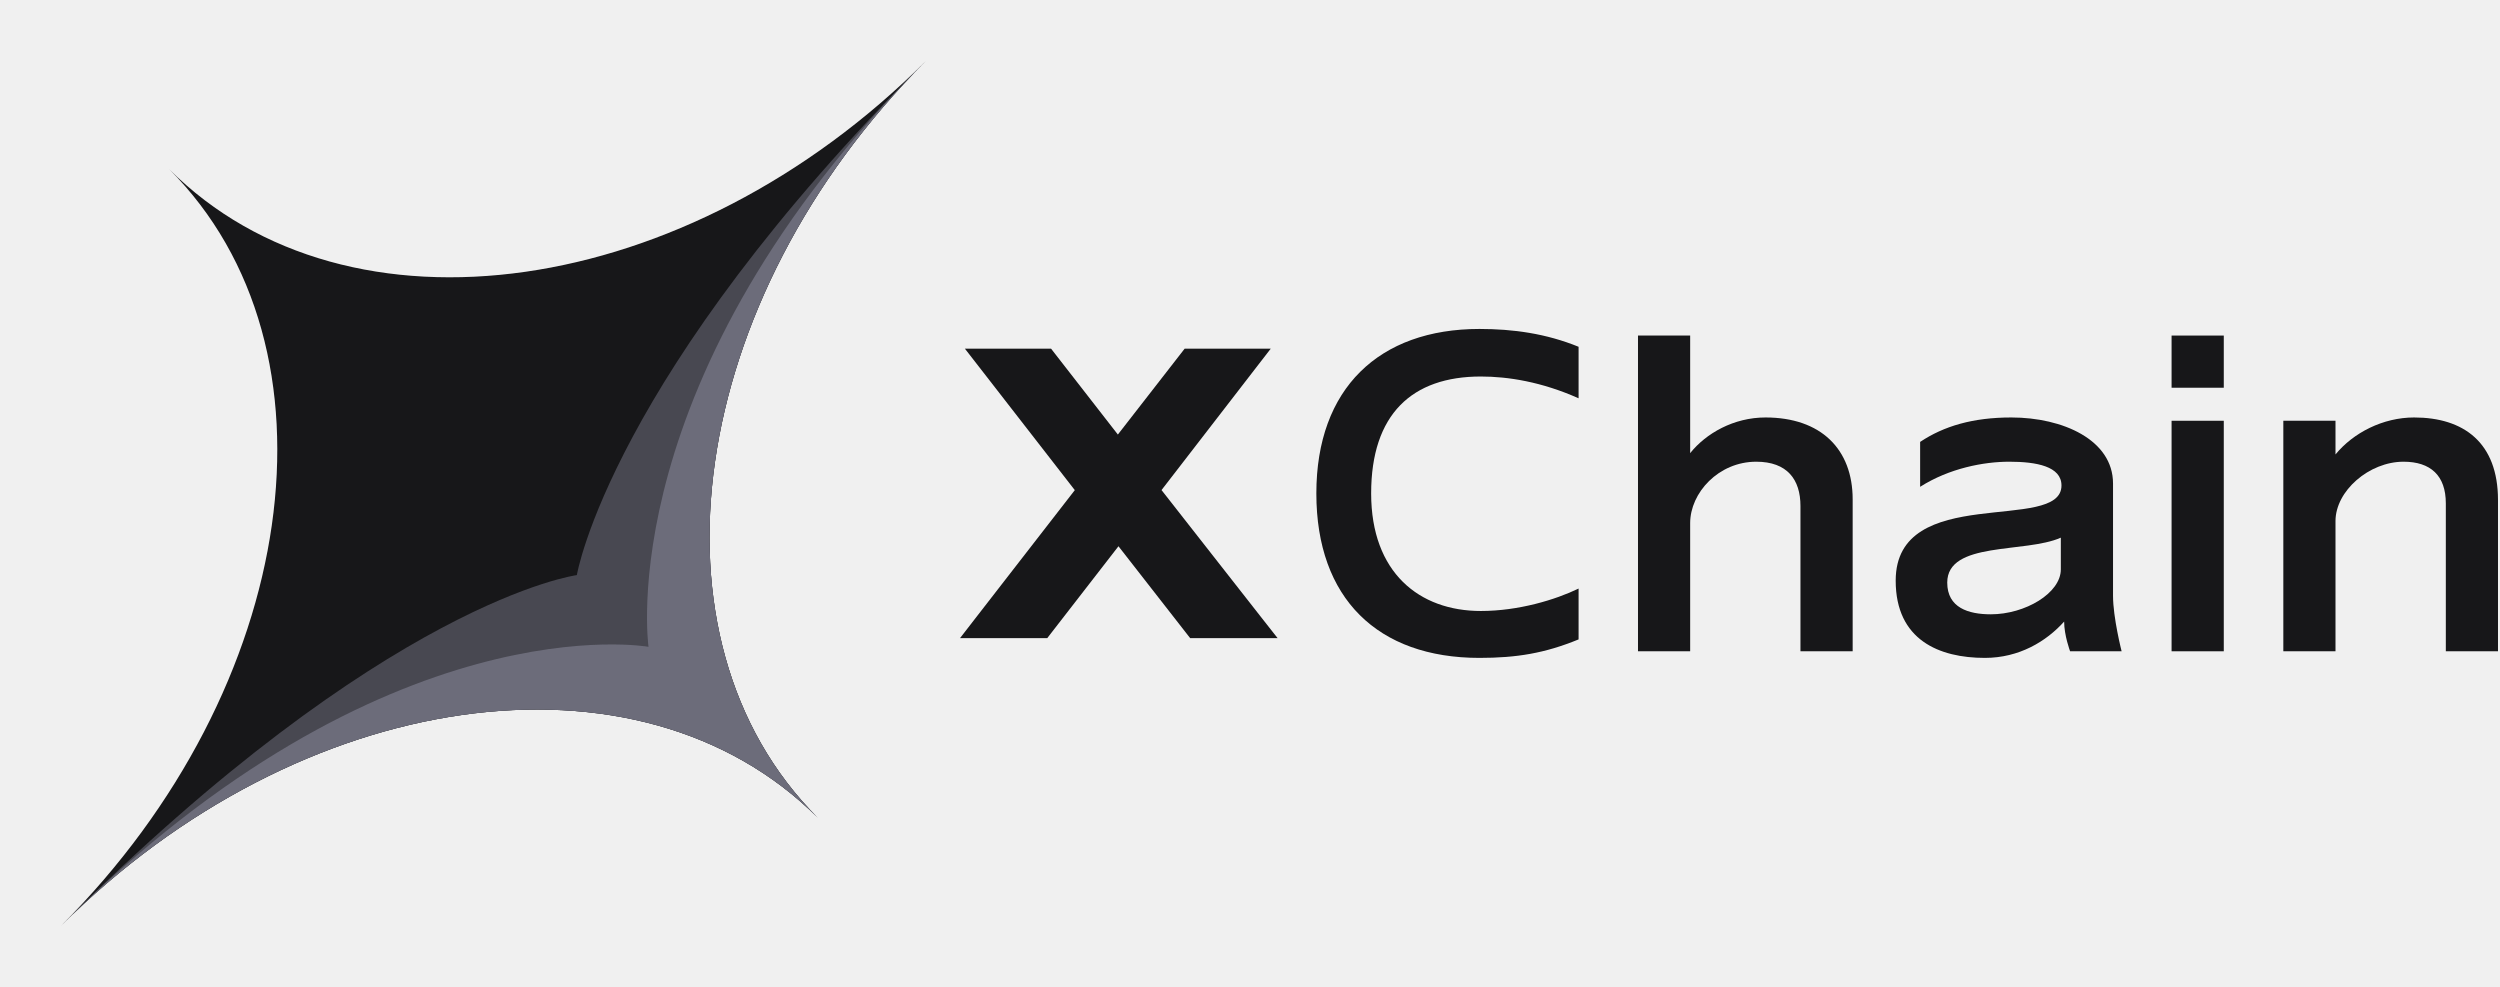
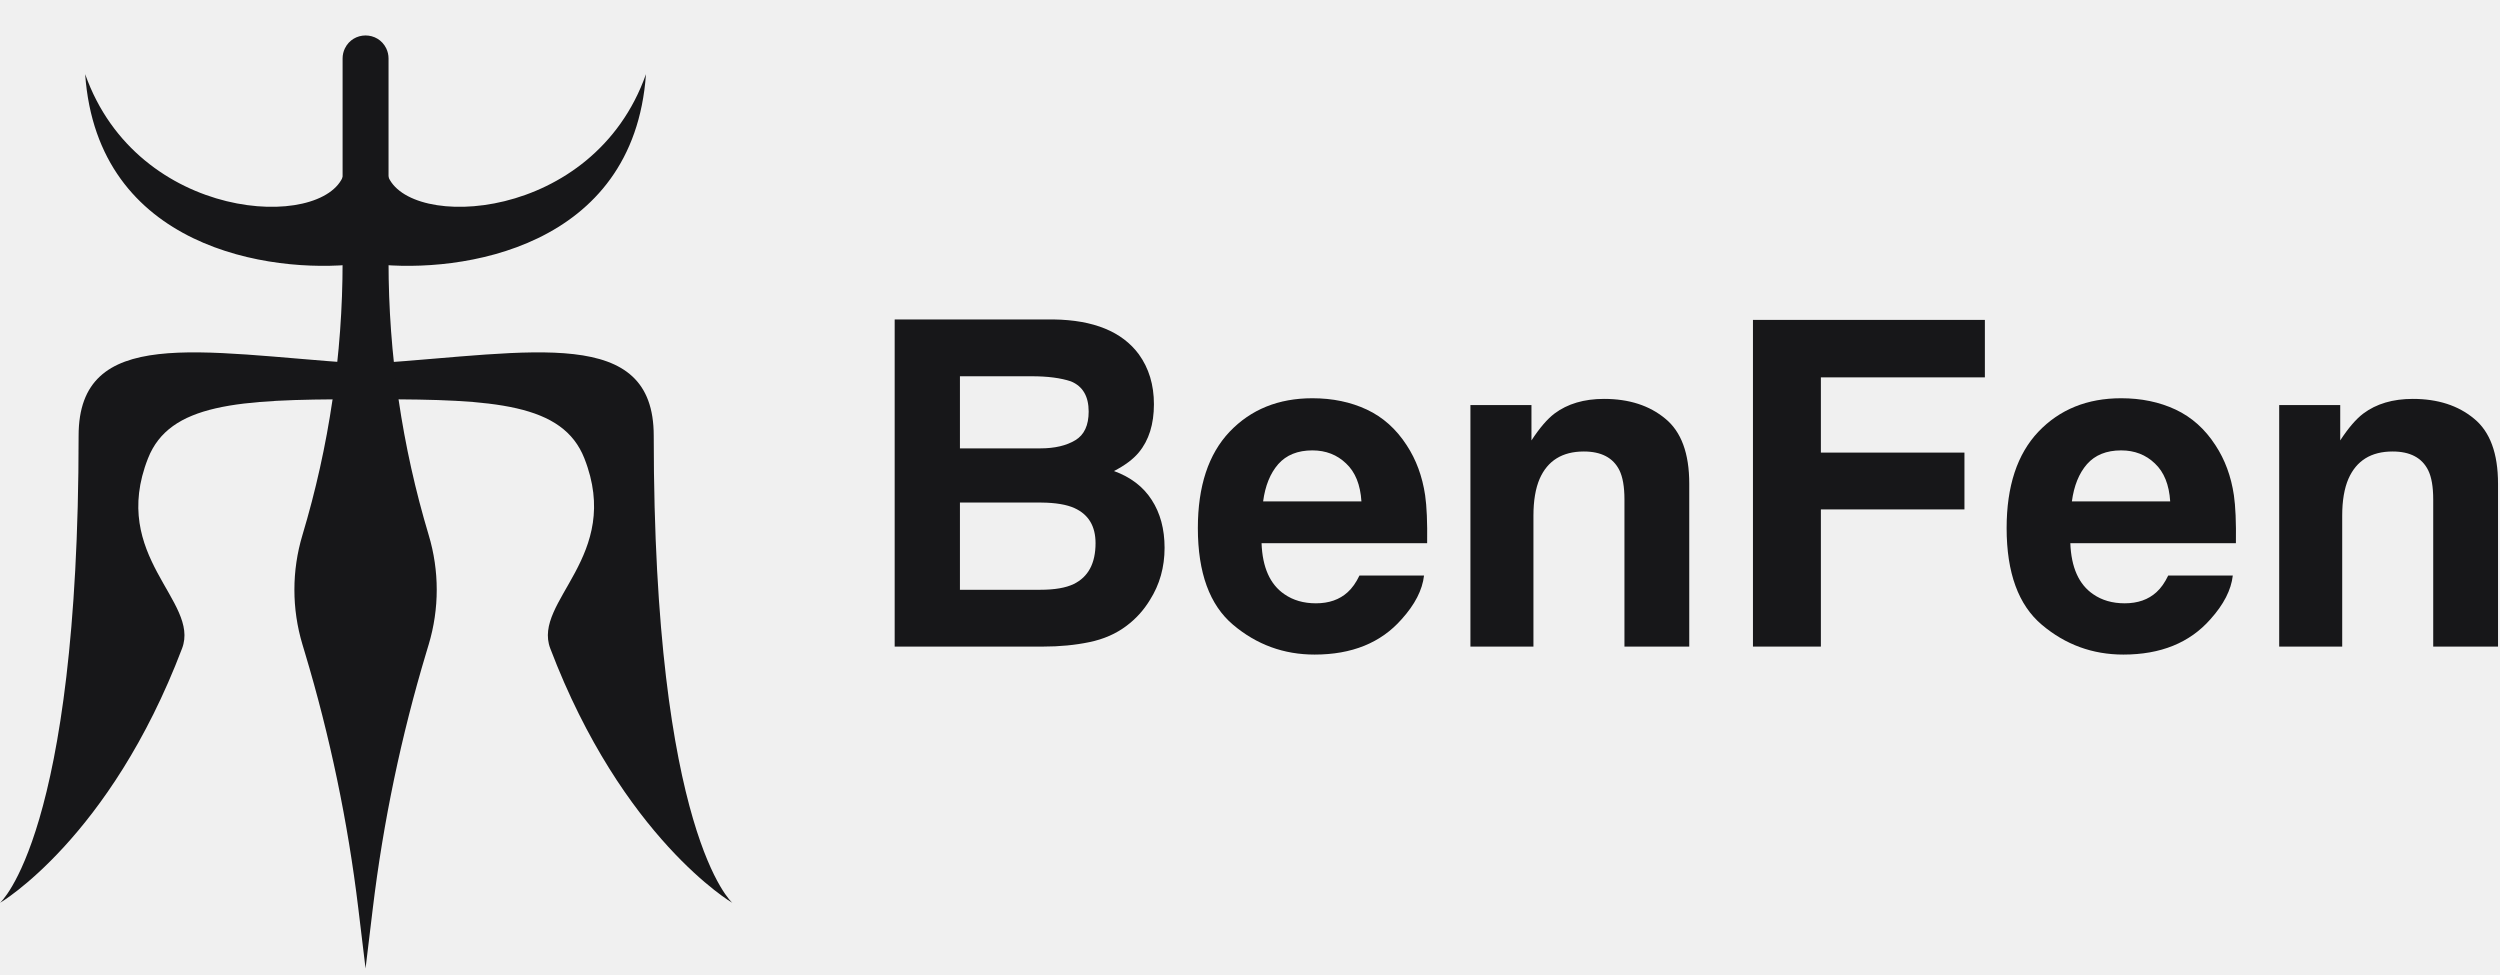
- <svg xmlns="http://www.w3.org/2000/svg" width="76" height="30" viewBox="0 0 76 30" fill="none">
-   <g clip-path="url(#clip0_728_1284)">
-     <g clip-path="url(#clip1_728_1284)">
-       <path d="M28.143 1.857C20.884 9.116 10.587 10.587 5.143 5.143C10.587 10.587 9.116 20.884 1.857 28.143C9.116 20.884 19.413 19.413 24.857 24.857C19.413 19.413 20.884 9.116 28.143 1.857Z" fill="white" />
-       <path d="M28.143 1.857C20.884 9.116 10.587 10.587 5.143 5.143C10.587 10.587 9.116 20.884 1.857 28.143C9.116 20.884 19.413 19.413 24.857 24.857C19.413 19.413 20.884 9.116 28.143 1.857Z" fill="#171719" />
-       <path d="M28.143 1.857C18.536 11.464 17.536 17.483 17.536 17.483C17.536 17.483 11.766 18.234 1.857 28.143C9.116 20.884 19.413 19.413 24.857 24.857C19.413 19.413 20.884 9.116 28.143 1.857Z" fill="#484851" />
-       <path d="M28.143 1.857C18.536 11.464 19.715 19.663 19.715 19.663C19.715 19.663 11.766 18.234 1.857 28.143C9.116 20.884 19.413 19.413 24.857 24.857C19.413 19.413 20.884 9.116 28.143 1.857Z" fill="#6C6C7A" />
-     </g>
-   </g>
-   <path d="M38.017 19.2H38.428L38.174 18.877L35.057 14.899L37.974 11.122L38.223 10.8H37.816H36.209H36.111L36.051 10.877L33.983 13.536L31.915 10.877L31.855 10.8H31.757H30.151H29.742L29.993 11.123L32.927 14.9L29.842 18.877L29.592 19.2H30H31.64H31.738L31.798 19.122L34.001 16.28L36.219 19.123L36.279 19.2H36.377H38.017Z" fill="#171719" stroke="#171719" stroke-width="0.4" />
-   <path d="M47.989 17.892V19.438C46.964 19.859 46.101 20 44.976 20C41.884 20 40.017 18.193 40.017 15C40.017 11.807 41.924 10 44.976 10C46.001 10 47.005 10.141 47.989 10.542V12.108C46.864 11.606 45.84 11.446 45.017 11.446C42.928 11.446 41.683 12.59 41.683 15C41.683 17.41 43.149 18.574 45.017 18.574C46.161 18.574 47.286 18.233 47.989 17.892Z" fill="#171719" />
-   <path d="M56.321 19.799H54.734V15.382C54.734 14.578 54.333 14.036 53.389 14.036C52.245 14.036 51.381 14.98 51.381 15.904V19.799H49.795V10.201H51.381V13.775C51.863 13.173 52.706 12.691 53.67 12.691C55.357 12.691 56.321 13.655 56.321 15.181V19.799Z" fill="#171719" />
-   <path d="M64.497 19.799H62.931C62.931 19.799 62.75 19.317 62.75 18.896C62.208 19.498 61.384 20 60.34 20C58.955 20 57.629 19.458 57.629 17.651C57.629 14.659 62.669 16.225 62.669 14.759C62.669 14.177 61.906 14.036 61.083 14.036C60.3 14.036 59.256 14.237 58.372 14.799V13.434C59.095 12.952 59.979 12.691 61.143 12.691C62.71 12.691 64.236 13.373 64.236 14.699V18.112C64.236 18.775 64.497 19.799 64.497 19.799ZM62.649 17.309V16.345C61.565 16.827 59.196 16.446 59.196 17.711C59.196 18.474 59.838 18.675 60.521 18.675C61.565 18.675 62.649 18.032 62.649 17.309Z" fill="#171719" />
-   <path d="M67.603 11.787H66.016V10.201H67.603V11.787ZM67.603 19.799H66.016V12.791H67.603V19.799Z" fill="#171719" />
-   <path d="M75.939 19.799H74.353V15.301C74.353 14.458 73.891 14.036 73.068 14.036C72.024 14.036 70.999 14.92 70.999 15.843V19.799H69.413V12.791H70.999V13.815C71.542 13.153 72.445 12.691 73.389 12.691C74.895 12.691 75.939 13.454 75.939 15.201V19.799Z" fill="#171719" />
-   <defs>
-     <clipPath id="clip0_728_1284">
-       <rect width="30" height="30" fill="white" />
-     </clipPath>
-     <clipPath id="clip1_728_1284">
-       <rect width="30" height="30" fill="white" />
-     </clipPath>
-   </defs>
+ <svg xmlns="http://www.w3.org/2000/svg" width="77" height="30" viewBox="0 0 77 30" fill="none">
+   <path d="M10.584 5.386C9.972 7.111 4.237 6.857 2.623 2.284C3 7.664 8.34 8.426 10.963 8.135C10.963 7.866 10.584 5.762 10.584 5.386Z" fill="#171719" />
+   <path d="M10.962 12.298V11.187C6.143 10.856 2.421 10.029 2.421 13.421C2.421 25.703 0 27.808 0 27.808C0 27.808 3.382 25.827 5.608 19.971C6.163 18.512 3.365 17.144 4.559 14.116C5.222 12.435 7.323 12.298 10.962 12.298Z" fill="#171719" />
+   <path d="M11.935 5.386C12.547 7.111 18.282 6.857 19.896 2.284C19.519 7.664 14.18 8.426 11.557 8.135C11.557 7.866 11.935 5.762 11.935 5.386Z" fill="#171719" />
+   <path d="M11.594 12.298V11.187C16.413 10.856 20.135 10.029 20.135 13.421C20.135 25.703 22.556 27.808 22.556 27.808C22.556 27.808 19.175 25.827 16.948 19.971C16.393 18.512 19.192 17.144 17.998 14.116C17.335 12.435 15.233 12.298 11.594 12.298Z" fill="#171719" />
+   <path d="M10.552 1.8C10.552 1.693 10.576 1.588 10.622 1.492C10.88 0.959 11.639 0.959 11.897 1.492C11.943 1.588 11.967 1.693 11.967 1.8V8.063C11.967 10.914 12.384 13.75 13.204 16.481C13.534 17.579 13.534 18.75 13.204 19.849L13.13 20.096C12.356 22.672 11.805 25.309 11.482 27.98L11.259 29.827L11.036 27.98C10.714 25.309 10.163 22.672 9.389 20.096L9.315 19.849C8.985 18.75 8.985 17.579 9.315 16.481C10.135 13.75 10.552 10.914 10.552 8.063V1.8Z" fill="#171719" />
+   <path d="M32.123 19.915H27.556V9.839H32.451C33.686 9.857 34.561 10.215 35.076 10.912C35.386 11.341 35.541 11.853 35.541 12.45C35.541 13.065 35.386 13.56 35.076 13.934C34.903 14.143 34.647 14.335 34.31 14.508C34.825 14.695 35.212 14.991 35.472 15.396C35.736 15.802 35.869 16.294 35.869 16.873C35.869 17.47 35.718 18.006 35.417 18.48C35.226 18.794 34.987 19.058 34.7 19.273C34.376 19.519 33.993 19.687 33.551 19.778C33.114 19.869 32.638 19.915 32.123 19.915ZM32.075 15.479H29.566V18.165H32.041C32.483 18.165 32.827 18.106 33.073 17.987C33.519 17.769 33.743 17.349 33.743 16.73C33.743 16.205 33.526 15.845 33.093 15.649C32.852 15.54 32.512 15.483 32.075 15.479ZM33.121 13.558C33.394 13.394 33.531 13.1 33.531 12.676C33.531 12.206 33.349 11.896 32.984 11.746C32.669 11.641 32.268 11.589 31.781 11.589H29.566V13.81H32.041C32.483 13.81 32.843 13.726 33.121 13.558Z" fill="#171719" />
+   <path d="M43.86 17.727C43.81 18.17 43.58 18.619 43.169 19.074C42.531 19.799 41.638 20.161 40.49 20.161C39.542 20.161 38.706 19.856 37.981 19.245C37.256 18.634 36.894 17.641 36.894 16.265C36.894 14.975 37.22 13.986 37.872 13.298C38.528 12.61 39.378 12.266 40.421 12.266C41.041 12.266 41.599 12.382 42.096 12.614C42.593 12.847 43.003 13.213 43.327 13.715C43.618 14.157 43.807 14.67 43.894 15.253C43.944 15.595 43.965 16.087 43.956 16.73H38.856C38.883 17.477 39.118 18.001 39.56 18.302C39.829 18.489 40.153 18.582 40.531 18.582C40.932 18.582 41.258 18.468 41.508 18.24C41.645 18.117 41.766 17.946 41.871 17.727H43.86ZM41.932 15.444C41.9 14.929 41.743 14.54 41.46 14.275C41.182 14.007 40.836 13.872 40.421 13.872C39.97 13.872 39.619 14.013 39.369 14.296C39.123 14.579 38.968 14.961 38.904 15.444H41.932Z" fill="#171719" />
+   <path d="M48.782 13.906C48.121 13.906 47.667 14.187 47.421 14.747C47.294 15.043 47.23 15.421 47.23 15.882V19.915H45.289V12.477H47.169V13.565C47.419 13.182 47.656 12.906 47.879 12.737C48.28 12.437 48.789 12.286 49.404 12.286C50.174 12.286 50.803 12.489 51.291 12.895C51.783 13.296 52.029 13.963 52.029 14.898V19.915H50.033V15.383C50.033 14.991 49.98 14.69 49.876 14.48C49.684 14.098 49.319 13.906 48.782 13.906Z" fill="#171719" />
+   <path d="M61.134 11.623H56.083V13.94H60.505V15.69H56.083V19.915H53.991V9.853H61.134V11.623Z" fill="#171719" />
+   <path d="M68.77 17.727C68.72 18.17 68.49 18.619 68.08 19.074C67.442 19.799 66.548 20.161 65.4 20.161C64.452 20.161 63.616 19.856 62.891 19.245C62.166 18.634 61.804 17.641 61.804 16.265C61.804 14.975 62.13 13.986 62.782 13.298C63.438 12.61 64.288 12.266 65.332 12.266C65.951 12.266 66.51 12.382 67.006 12.614C67.503 12.847 67.913 13.213 68.237 13.715C68.528 14.157 68.718 14.67 68.804 15.253C68.854 15.595 68.875 16.087 68.866 16.73H63.766C63.794 17.477 64.028 18.001 64.47 18.302C64.739 18.489 65.063 18.582 65.441 18.582C65.842 18.582 66.168 18.468 66.418 18.24C66.555 18.117 66.676 17.946 66.781 17.727H68.77ZM66.842 15.444C66.81 14.929 66.653 14.54 66.371 14.275C66.093 14.007 65.746 13.872 65.332 13.872C64.88 13.872 64.529 14.013 64.279 14.296C64.033 14.579 63.878 14.961 63.814 15.444H66.842Z" fill="#171719" />
+   <path d="M73.692 13.906C73.031 13.906 72.578 14.187 72.332 14.747C72.204 15.043 72.14 15.421 72.14 15.882V19.915H70.199V12.477H72.079V13.565C72.329 13.182 72.566 12.906 72.79 12.737C73.191 12.437 73.699 12.286 74.314 12.286C75.084 12.286 75.713 12.489 76.201 12.895C76.693 13.296 76.939 13.963 76.939 14.898V19.915H74.943V15.383C74.943 14.991 74.891 14.69 74.786 14.48C74.594 14.098 74.23 13.906 73.692 13.906Z" fill="#171719" />
</svg>
